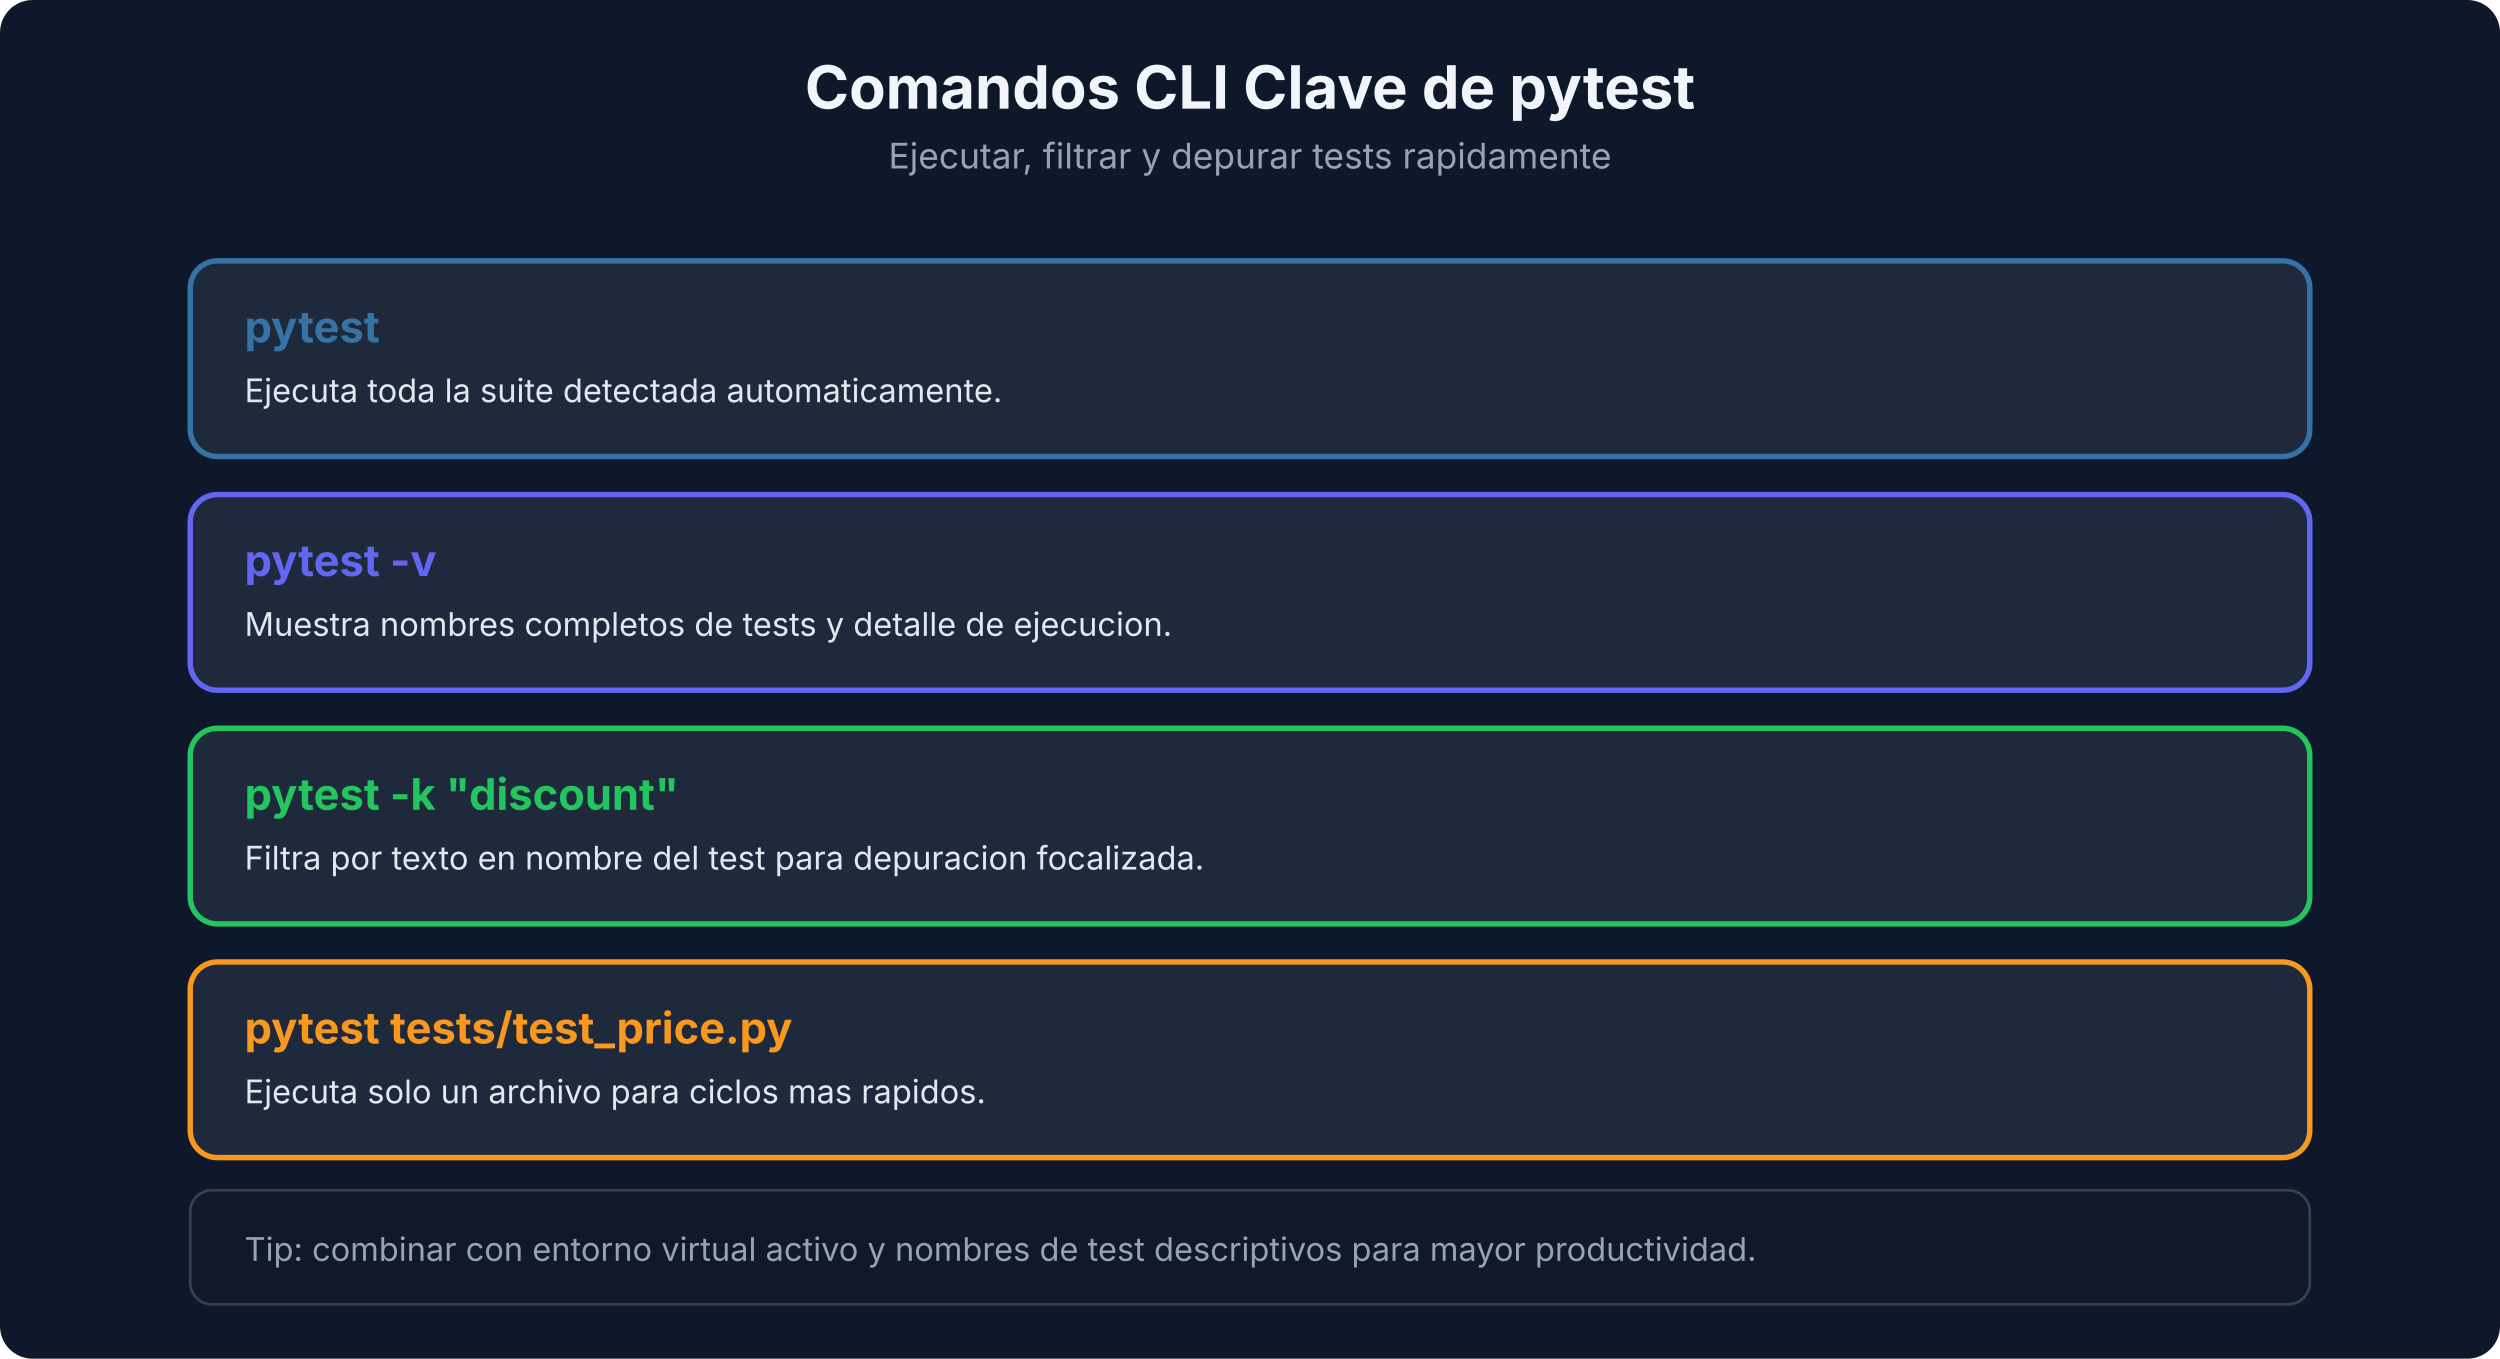
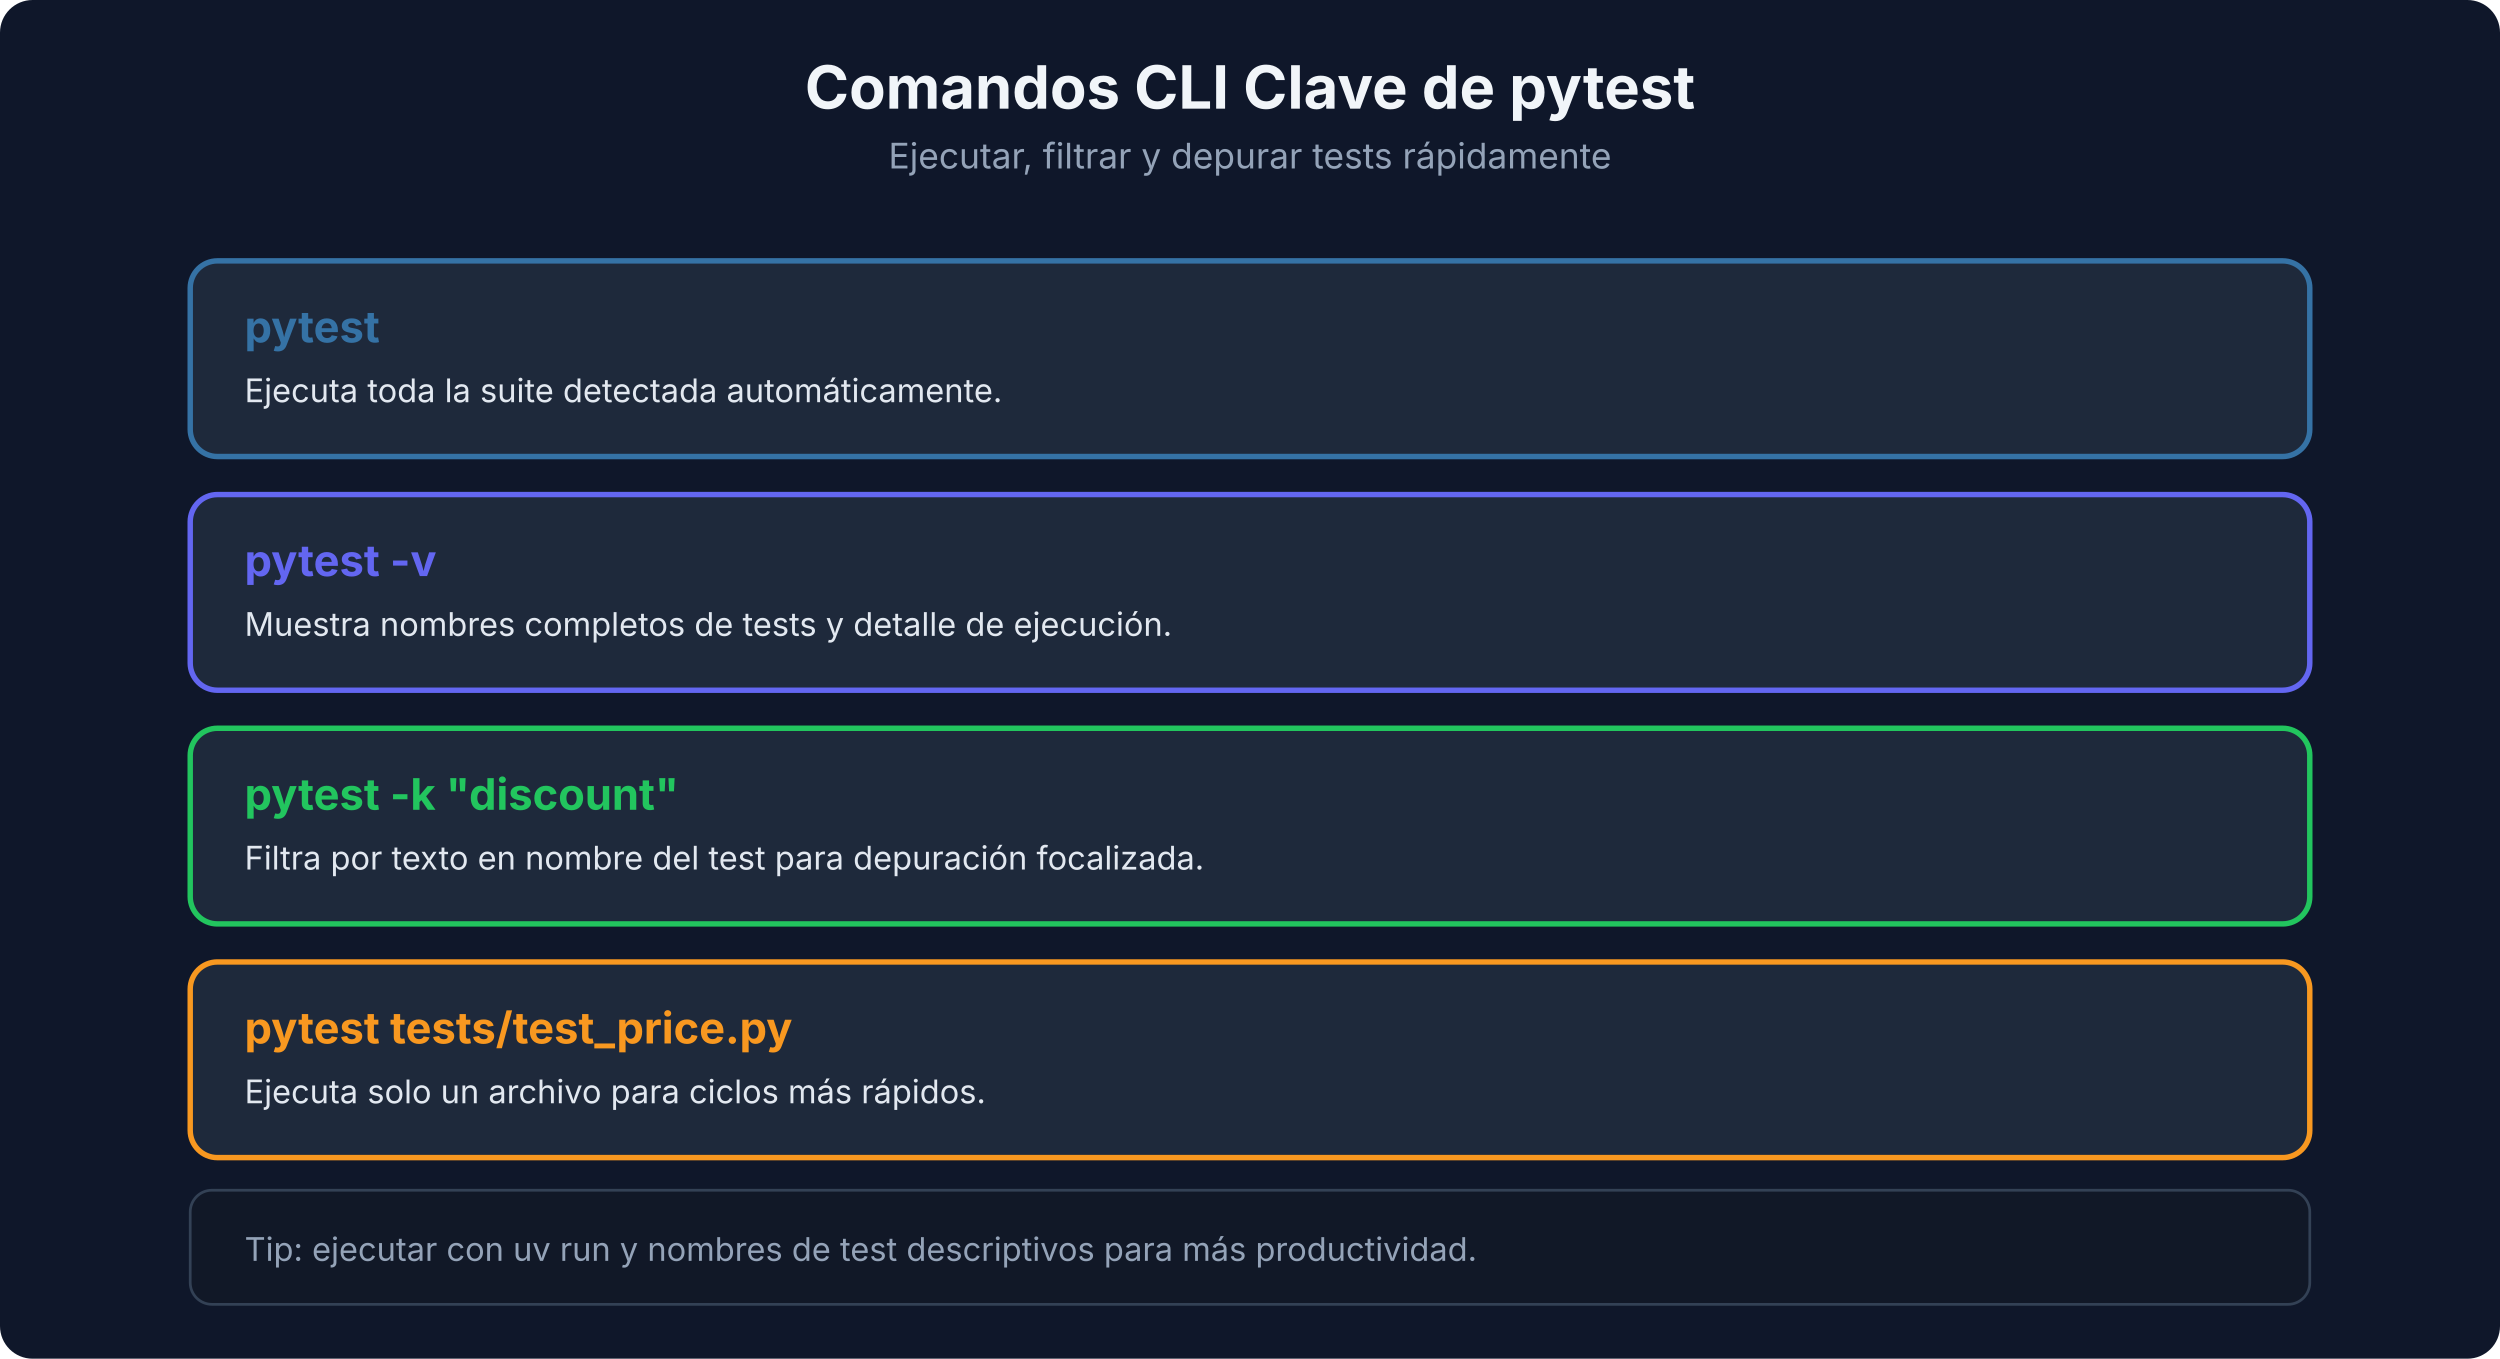
<svg xmlns="http://www.w3.org/2000/svg" viewBox="0 0 920 500" width="920" height="500" font-family="system-ui, -apple-system, sans-serif">
  <rect width="920" height="500" fill="#0f172a" rx="12" />
  <text x="460" y="40" text-anchor="middle" font-size="22" font-weight="700" fill="#f1f5f9">Comandos CLI Clave de pytest</text>
-   <text x="460" y="62" text-anchor="middle" font-size="13" fill="#94a3b8">Ejecutar, filtrar y depurar tests rapidamente</text>
+   <text x="460" y="62" text-anchor="middle" font-size="13" fill="#94a3b8">Ejecutar, filtrar y depurar tests rápidamente</text>
  <rect x="70" y="96" width="780" height="72" rx="10" fill="#1e293b" stroke="#3572A5" stroke-width="2" />
  <text x="90" y="126" font-size="16" fill="#3572A5" font-weight="700">pytest</text>
-   <text x="90" y="148" font-size="12" fill="#e2e8f0">Ejecuta toda la suite detectada automaticamente.</text>
+   <text x="90" y="148" font-size="12" fill="#e2e8f0">Ejecuta toda la suite detectada automáticamente.</text>
  <rect x="70" y="182" width="780" height="72" rx="10" fill="#1e293b" stroke="#6366f1" stroke-width="2" />
  <text x="90" y="212" font-size="16" fill="#6366f1" font-weight="700">pytest -v</text>
-   <text x="90" y="234" font-size="12" fill="#e2e8f0">Muestra nombres completos de tests y detalle de ejecucion.</text>
+   <text x="90" y="234" font-size="12" fill="#e2e8f0">Muestra nombres completos de tests y detalle de ejecución.</text>
  <rect x="70" y="268" width="780" height="72" rx="10" fill="#1e293b" stroke="#22c55e" stroke-width="2" />
  <text x="90" y="298" font-size="16" fill="#22c55e" font-weight="700">pytest -k "discount"</text>
-   <text x="90" y="320" font-size="12" fill="#e2e8f0">Filtra por texto en nombre del test para depuracion focalizada.</text>
+   <text x="90" y="320" font-size="12" fill="#e2e8f0">Filtra por texto en nombre del test para depuración focalizada.</text>
  <rect x="70" y="354" width="780" height="72" rx="10" fill="#1e293b" stroke="#F89820" stroke-width="2" />
  <text x="90" y="384" font-size="16" fill="#F89820" font-weight="700">pytest tests/test_price.py</text>
-   <text x="90" y="406" font-size="12" fill="#e2e8f0">Ejecuta solo un archivo para ciclos mas rapidos.</text>
+   <text x="90" y="406" font-size="12" fill="#e2e8f0">Ejecuta solo un archivo para ciclos más rápidos.</text>
  <rect x="70" y="438" width="780" height="42" rx="8" fill="#111827" stroke="#334155" />
-   <text x="90" y="464" font-size="12" fill="#94a3b8">Tip: combinar con entorno virtual activo y nombres de test descriptivos para mayor productividad.</text>
+   <text x="90" y="464" font-size="12" fill="#94a3b8">Tip: ejecutar con uv run y nombres de test descriptivos para más productividad.</text>
</svg>
